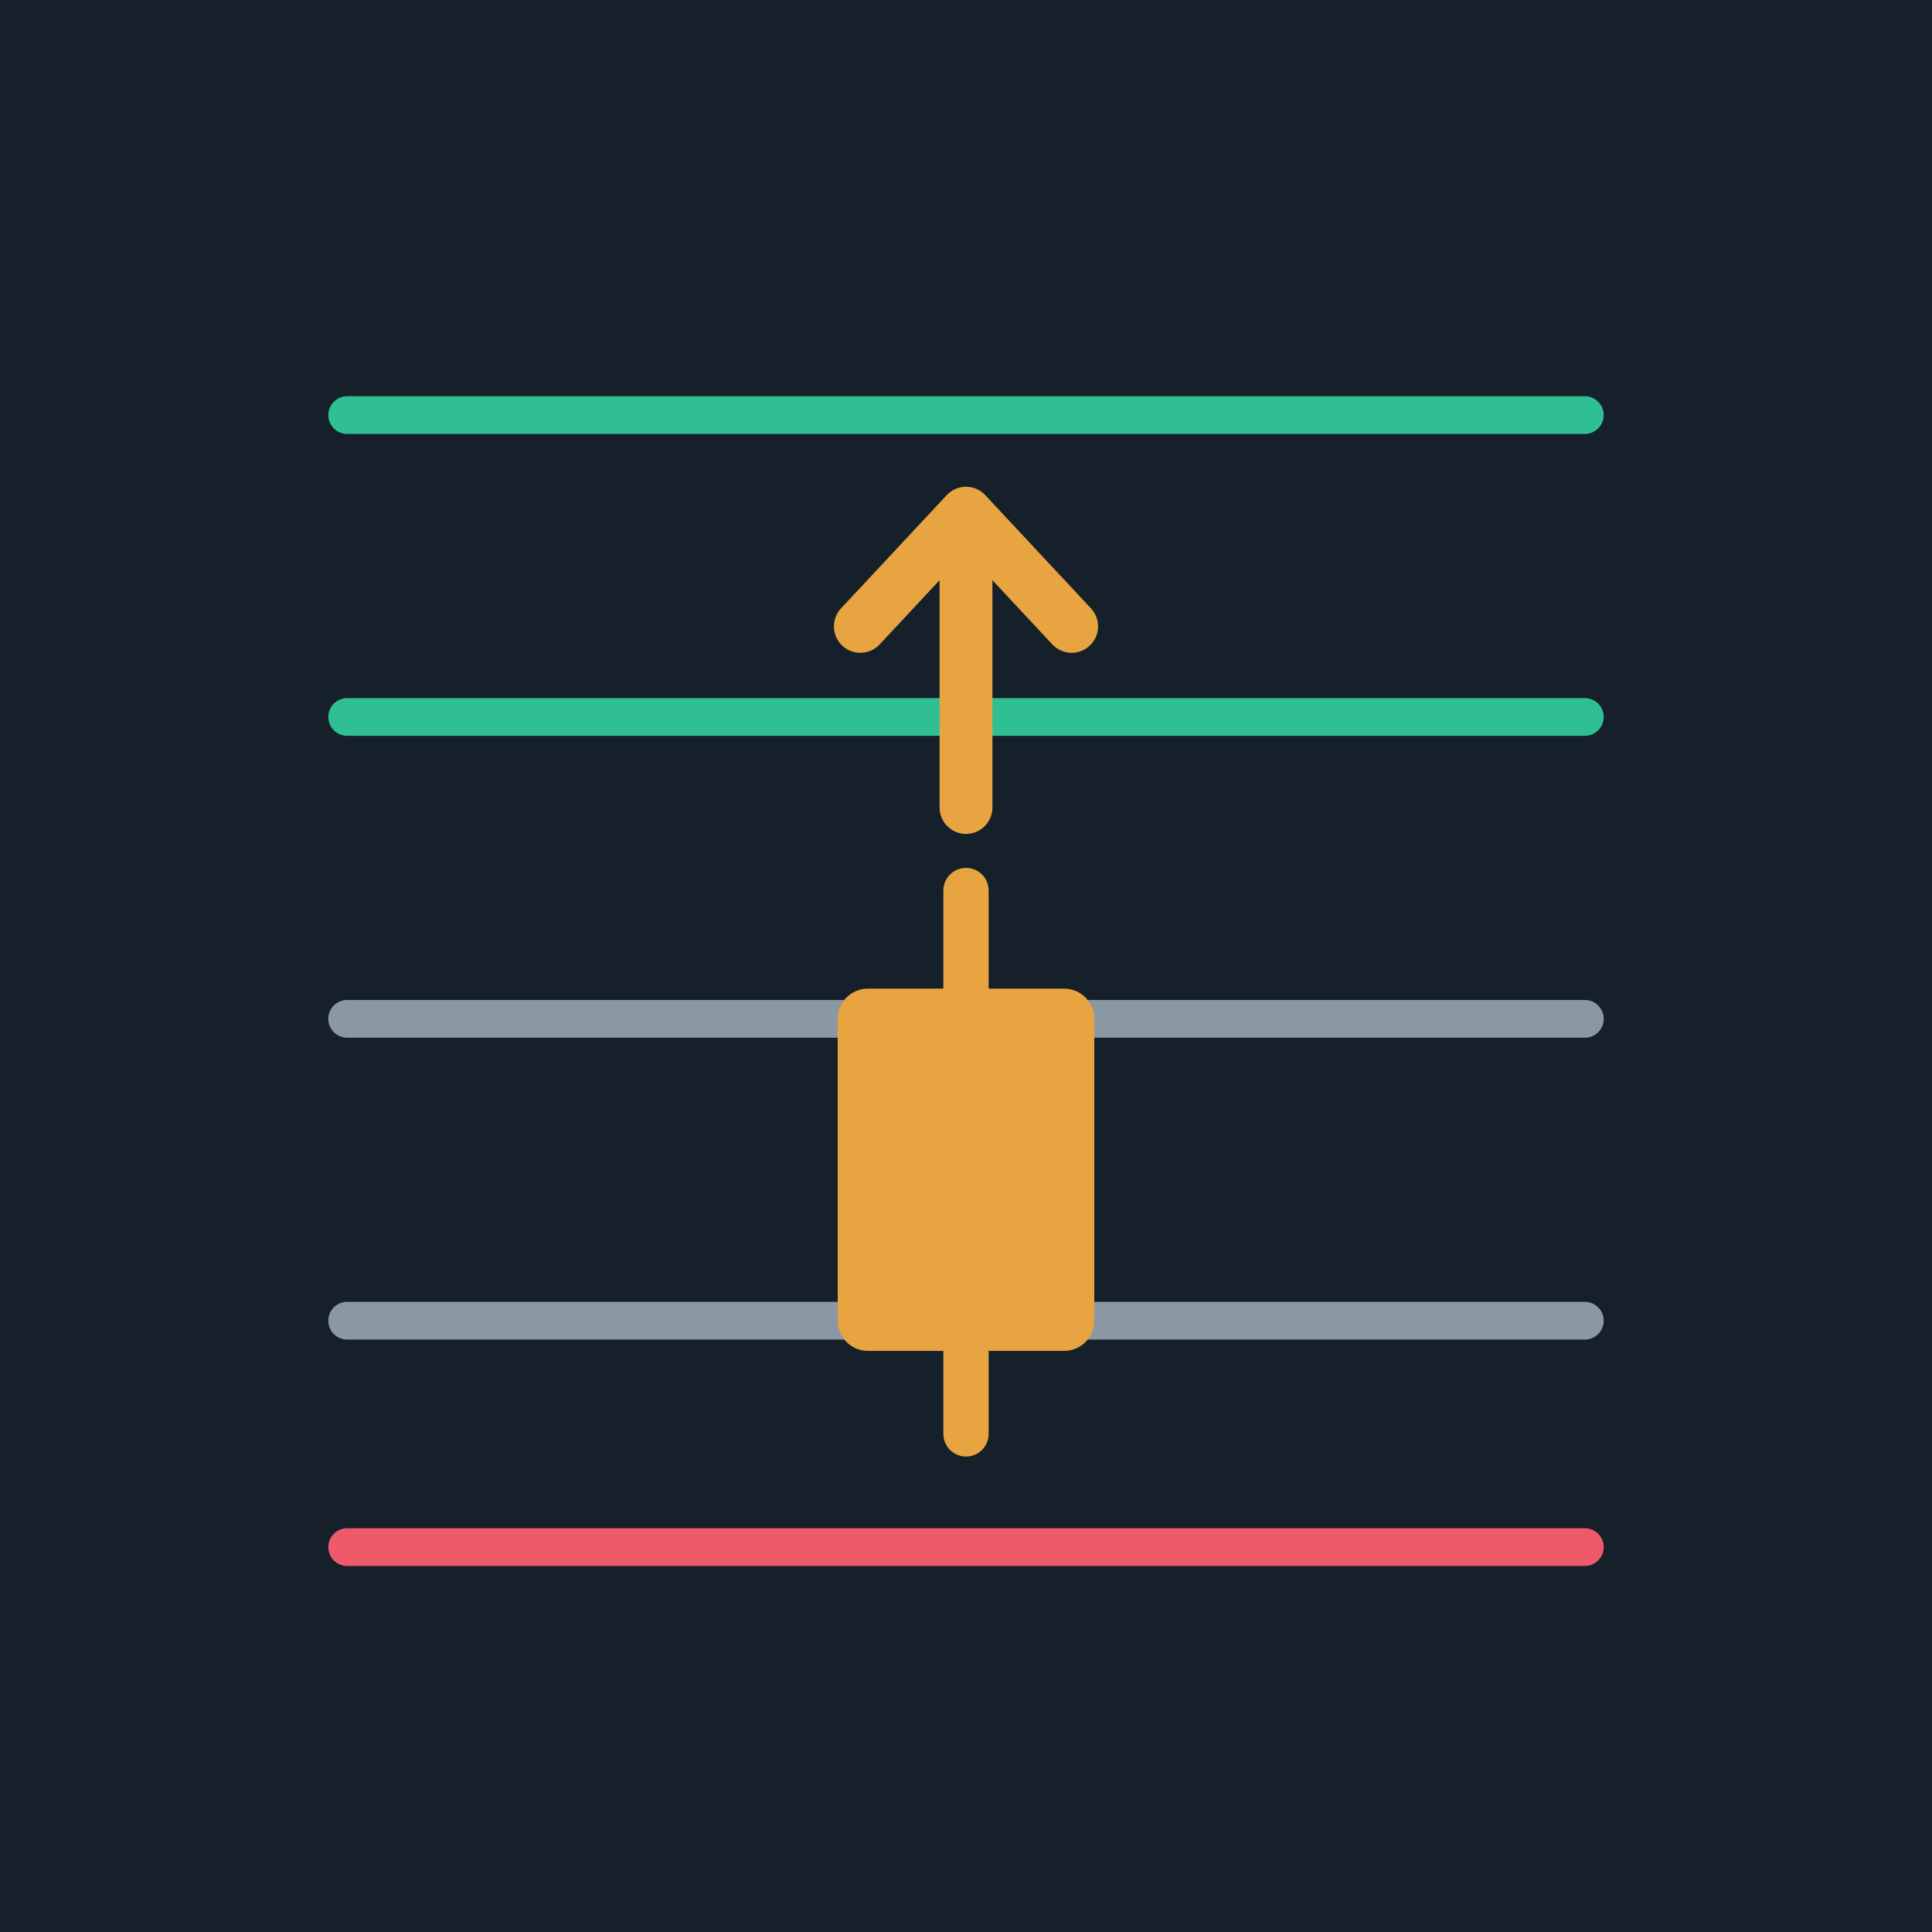
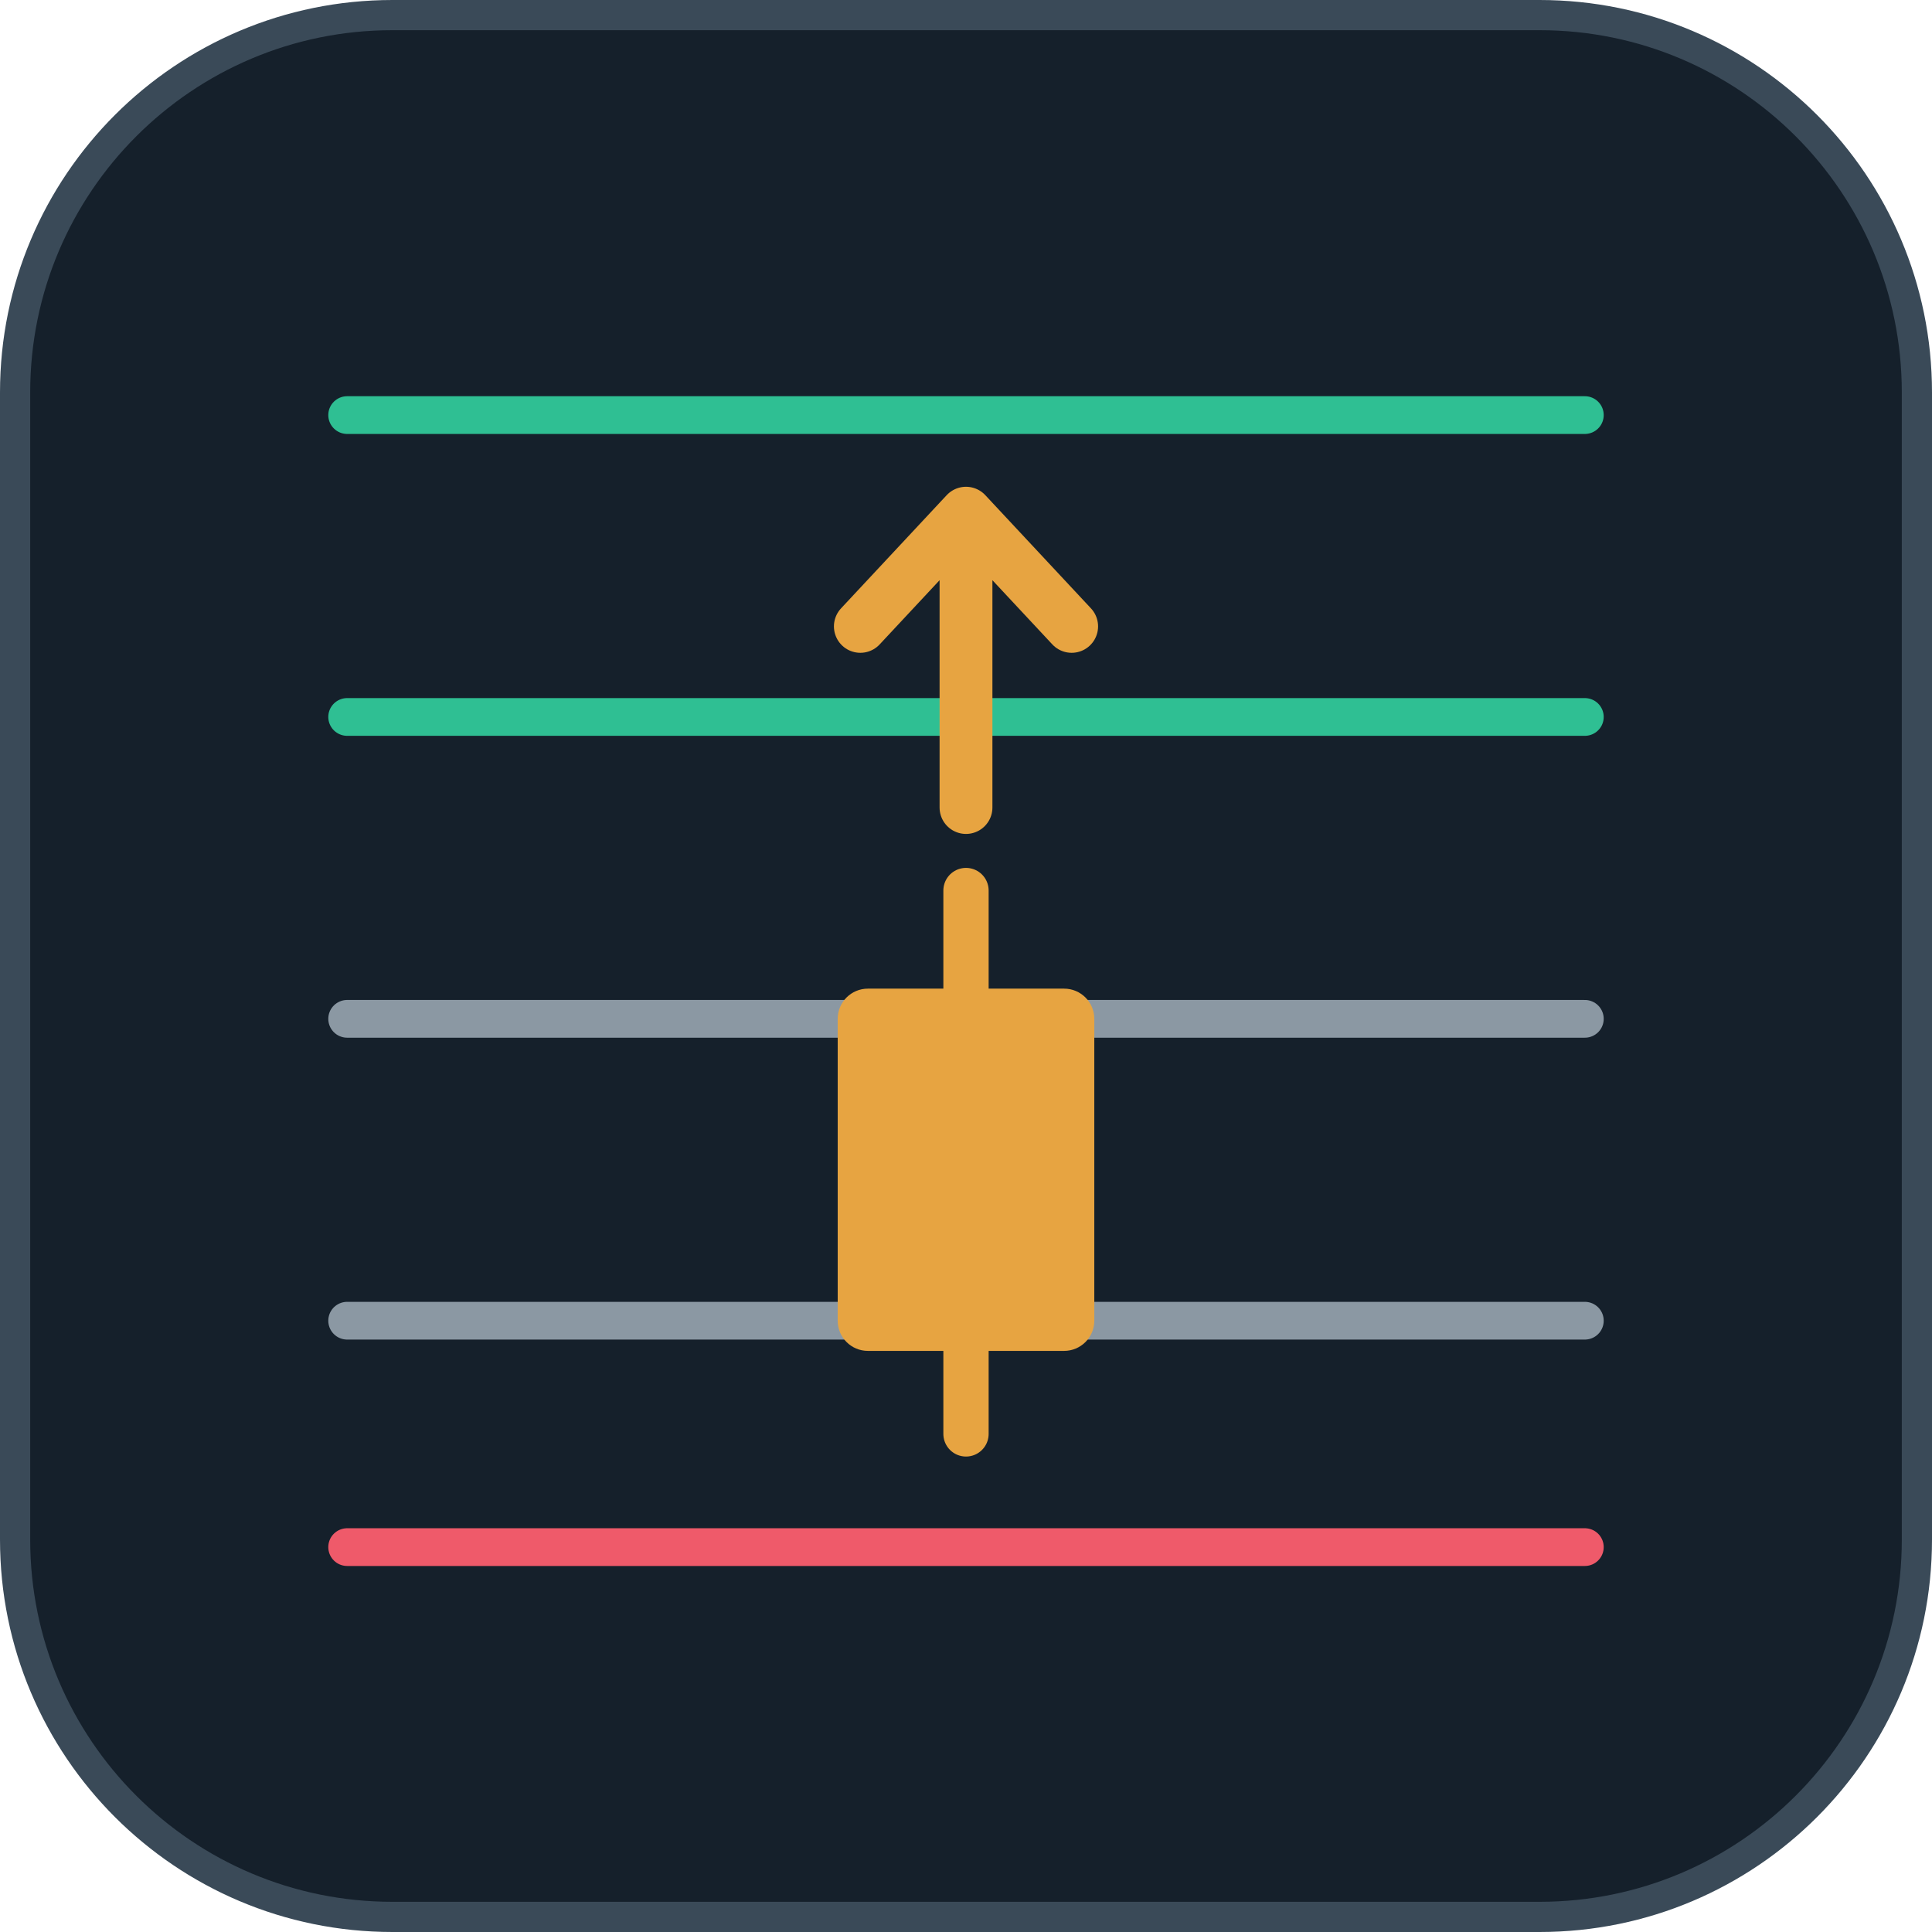
<svg xmlns="http://www.w3.org/2000/svg" viewBox="0 0 512 512">
-   <rect width="512" height="512" fill="#15202b" />
+   <rect x="4" y="4" width="504" height="504" rx="100" fill="#15202b" stroke="#3a4a58" stroke-width="8" />
  <g stroke-width="10" stroke-linecap="round">
    <line x1="92" y1="110" x2="420" y2="110" stroke="#2fbf93" />
    <line x1="92" y1="190" x2="420" y2="190" stroke="#2fbf93" />
    <line x1="92" y1="270" x2="420" y2="270" stroke="#8b98a3" />
    <line x1="92" y1="350" x2="420" y2="350" stroke="#8b98a3" />
    <line x1="92" y1="410" x2="420" y2="410" stroke="#ef5a6a" />
  </g>
  <line x1="256" y1="236" x2="256" y2="380" stroke="#e7a441" stroke-width="12" stroke-linecap="round" />
  <rect x="222" y="262" width="68" height="96" rx="8" fill="#e7a441" />
  <path d="M256 214 L256 140 M228 166 L256 136 L284 166" fill="none" stroke="#e7a441" stroke-width="14" stroke-linecap="round" stroke-linejoin="round" />
</svg>
